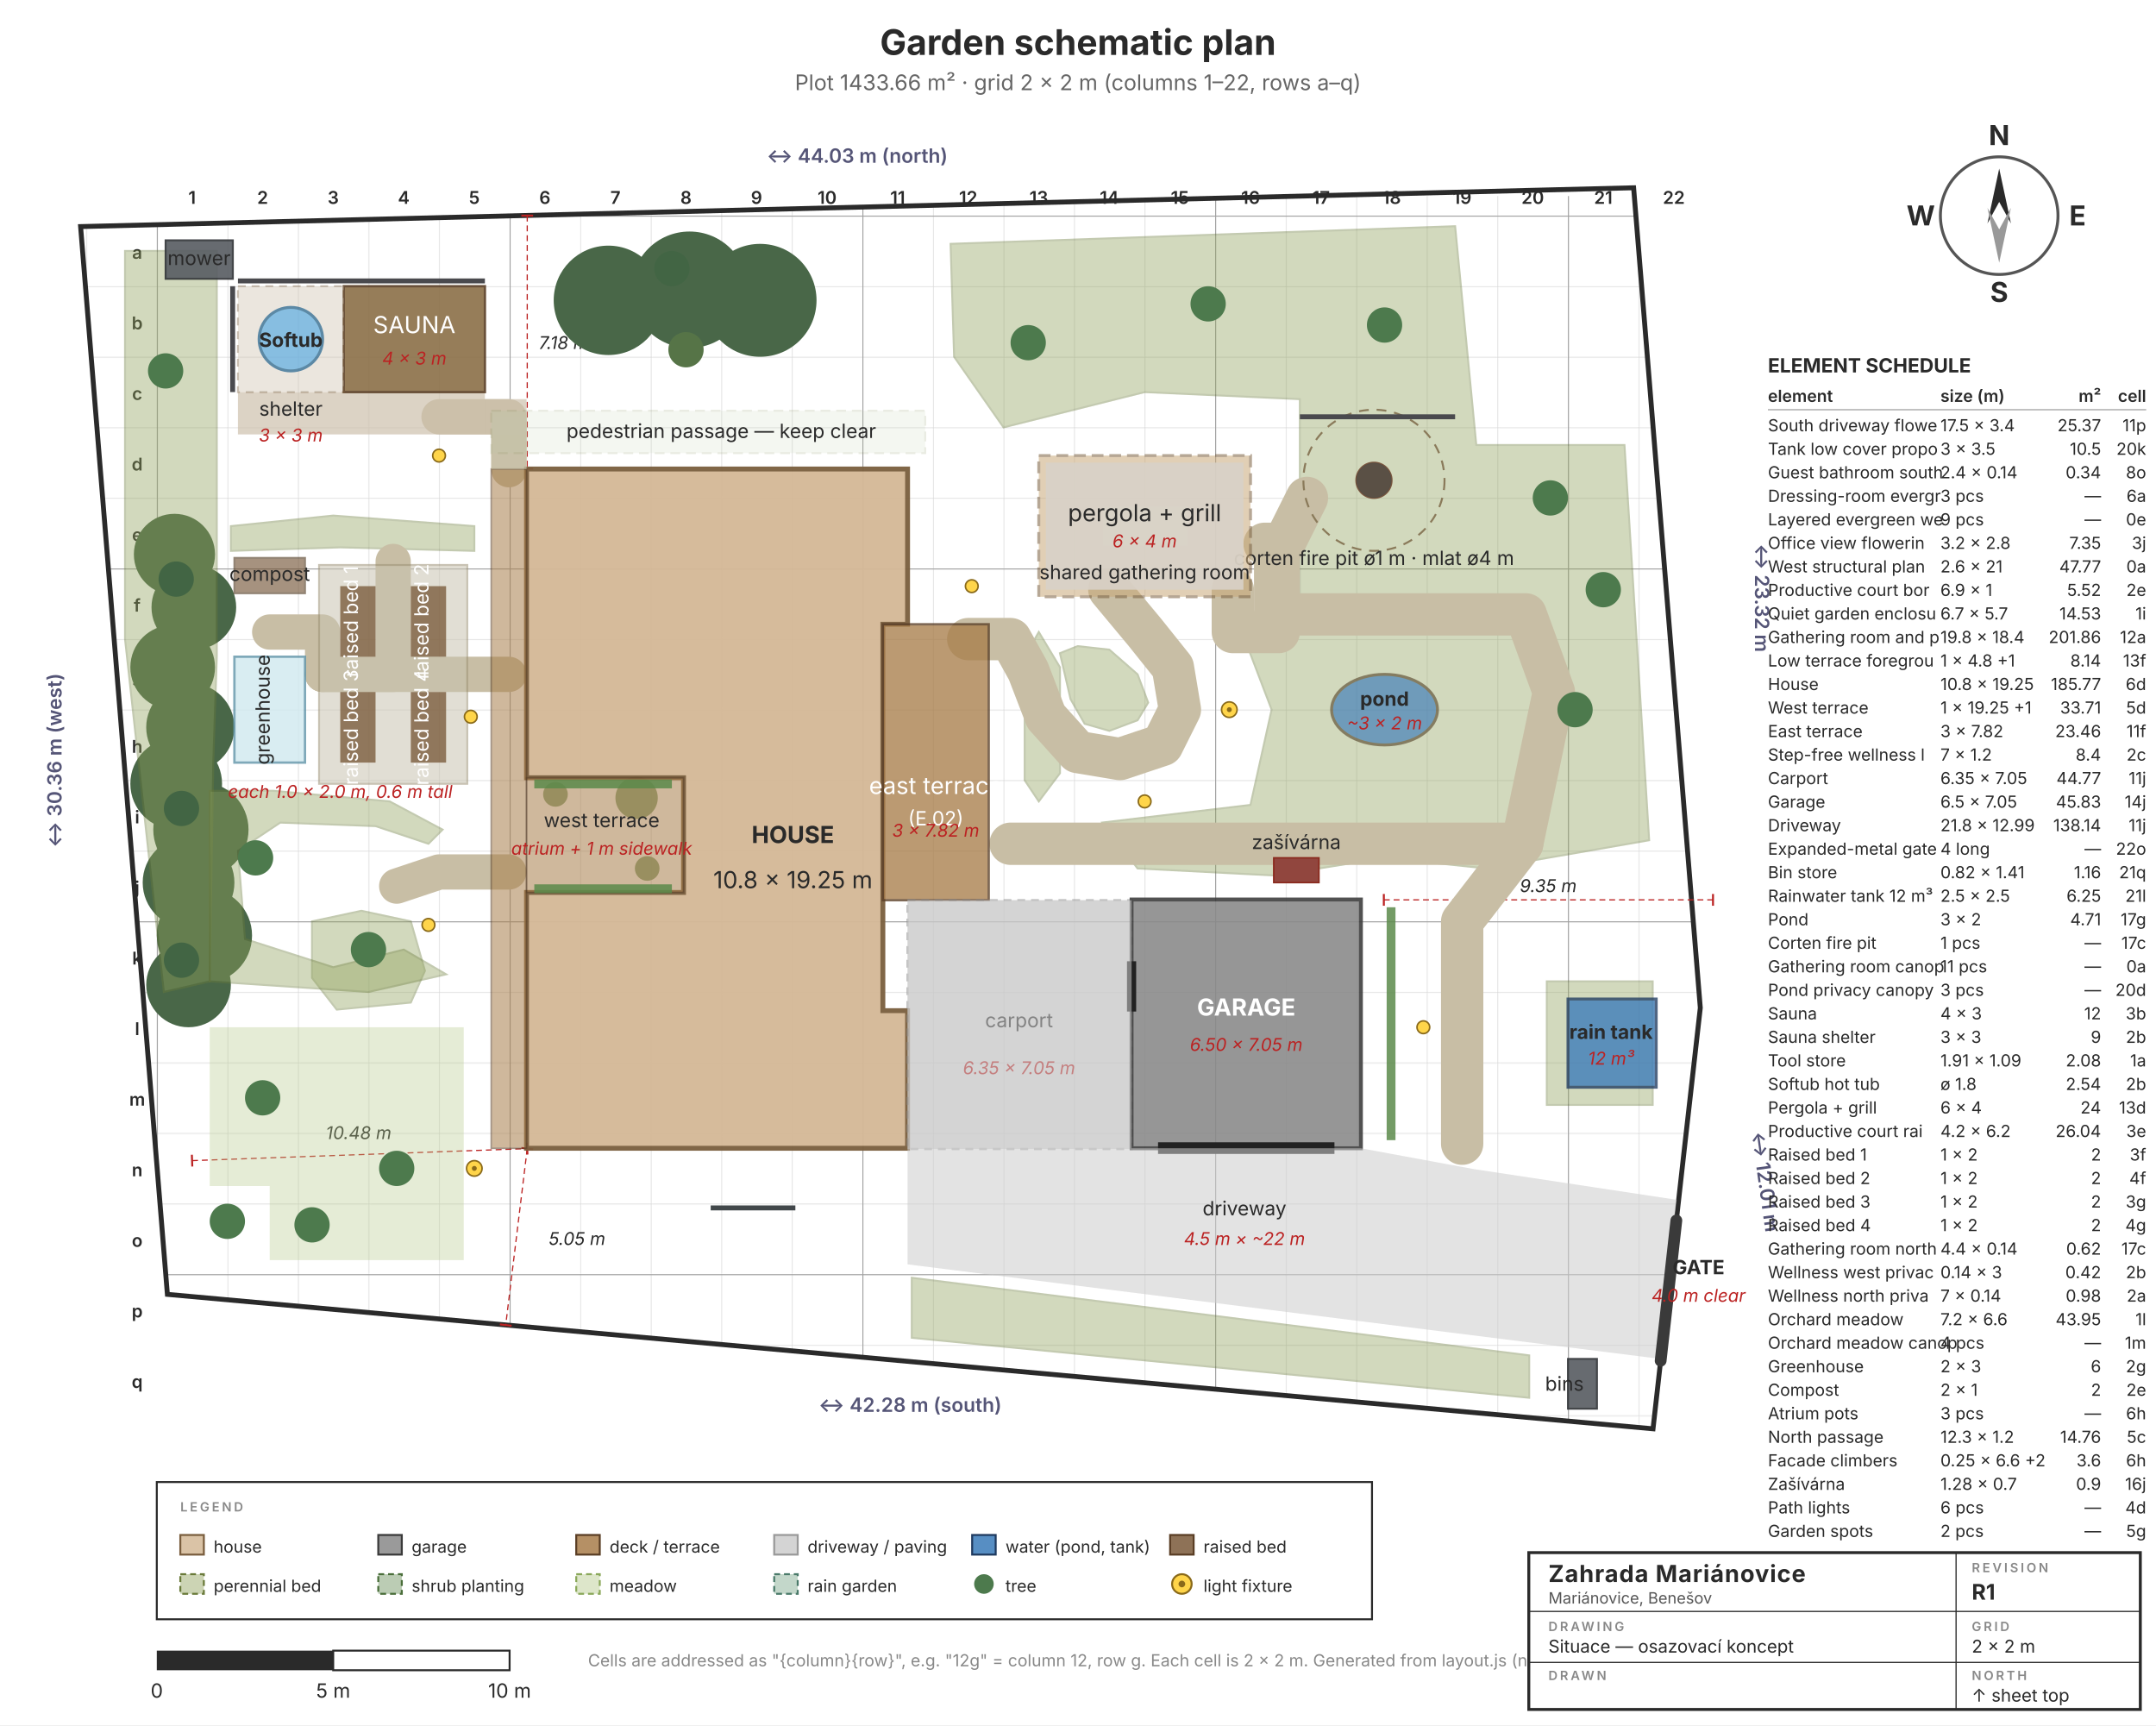
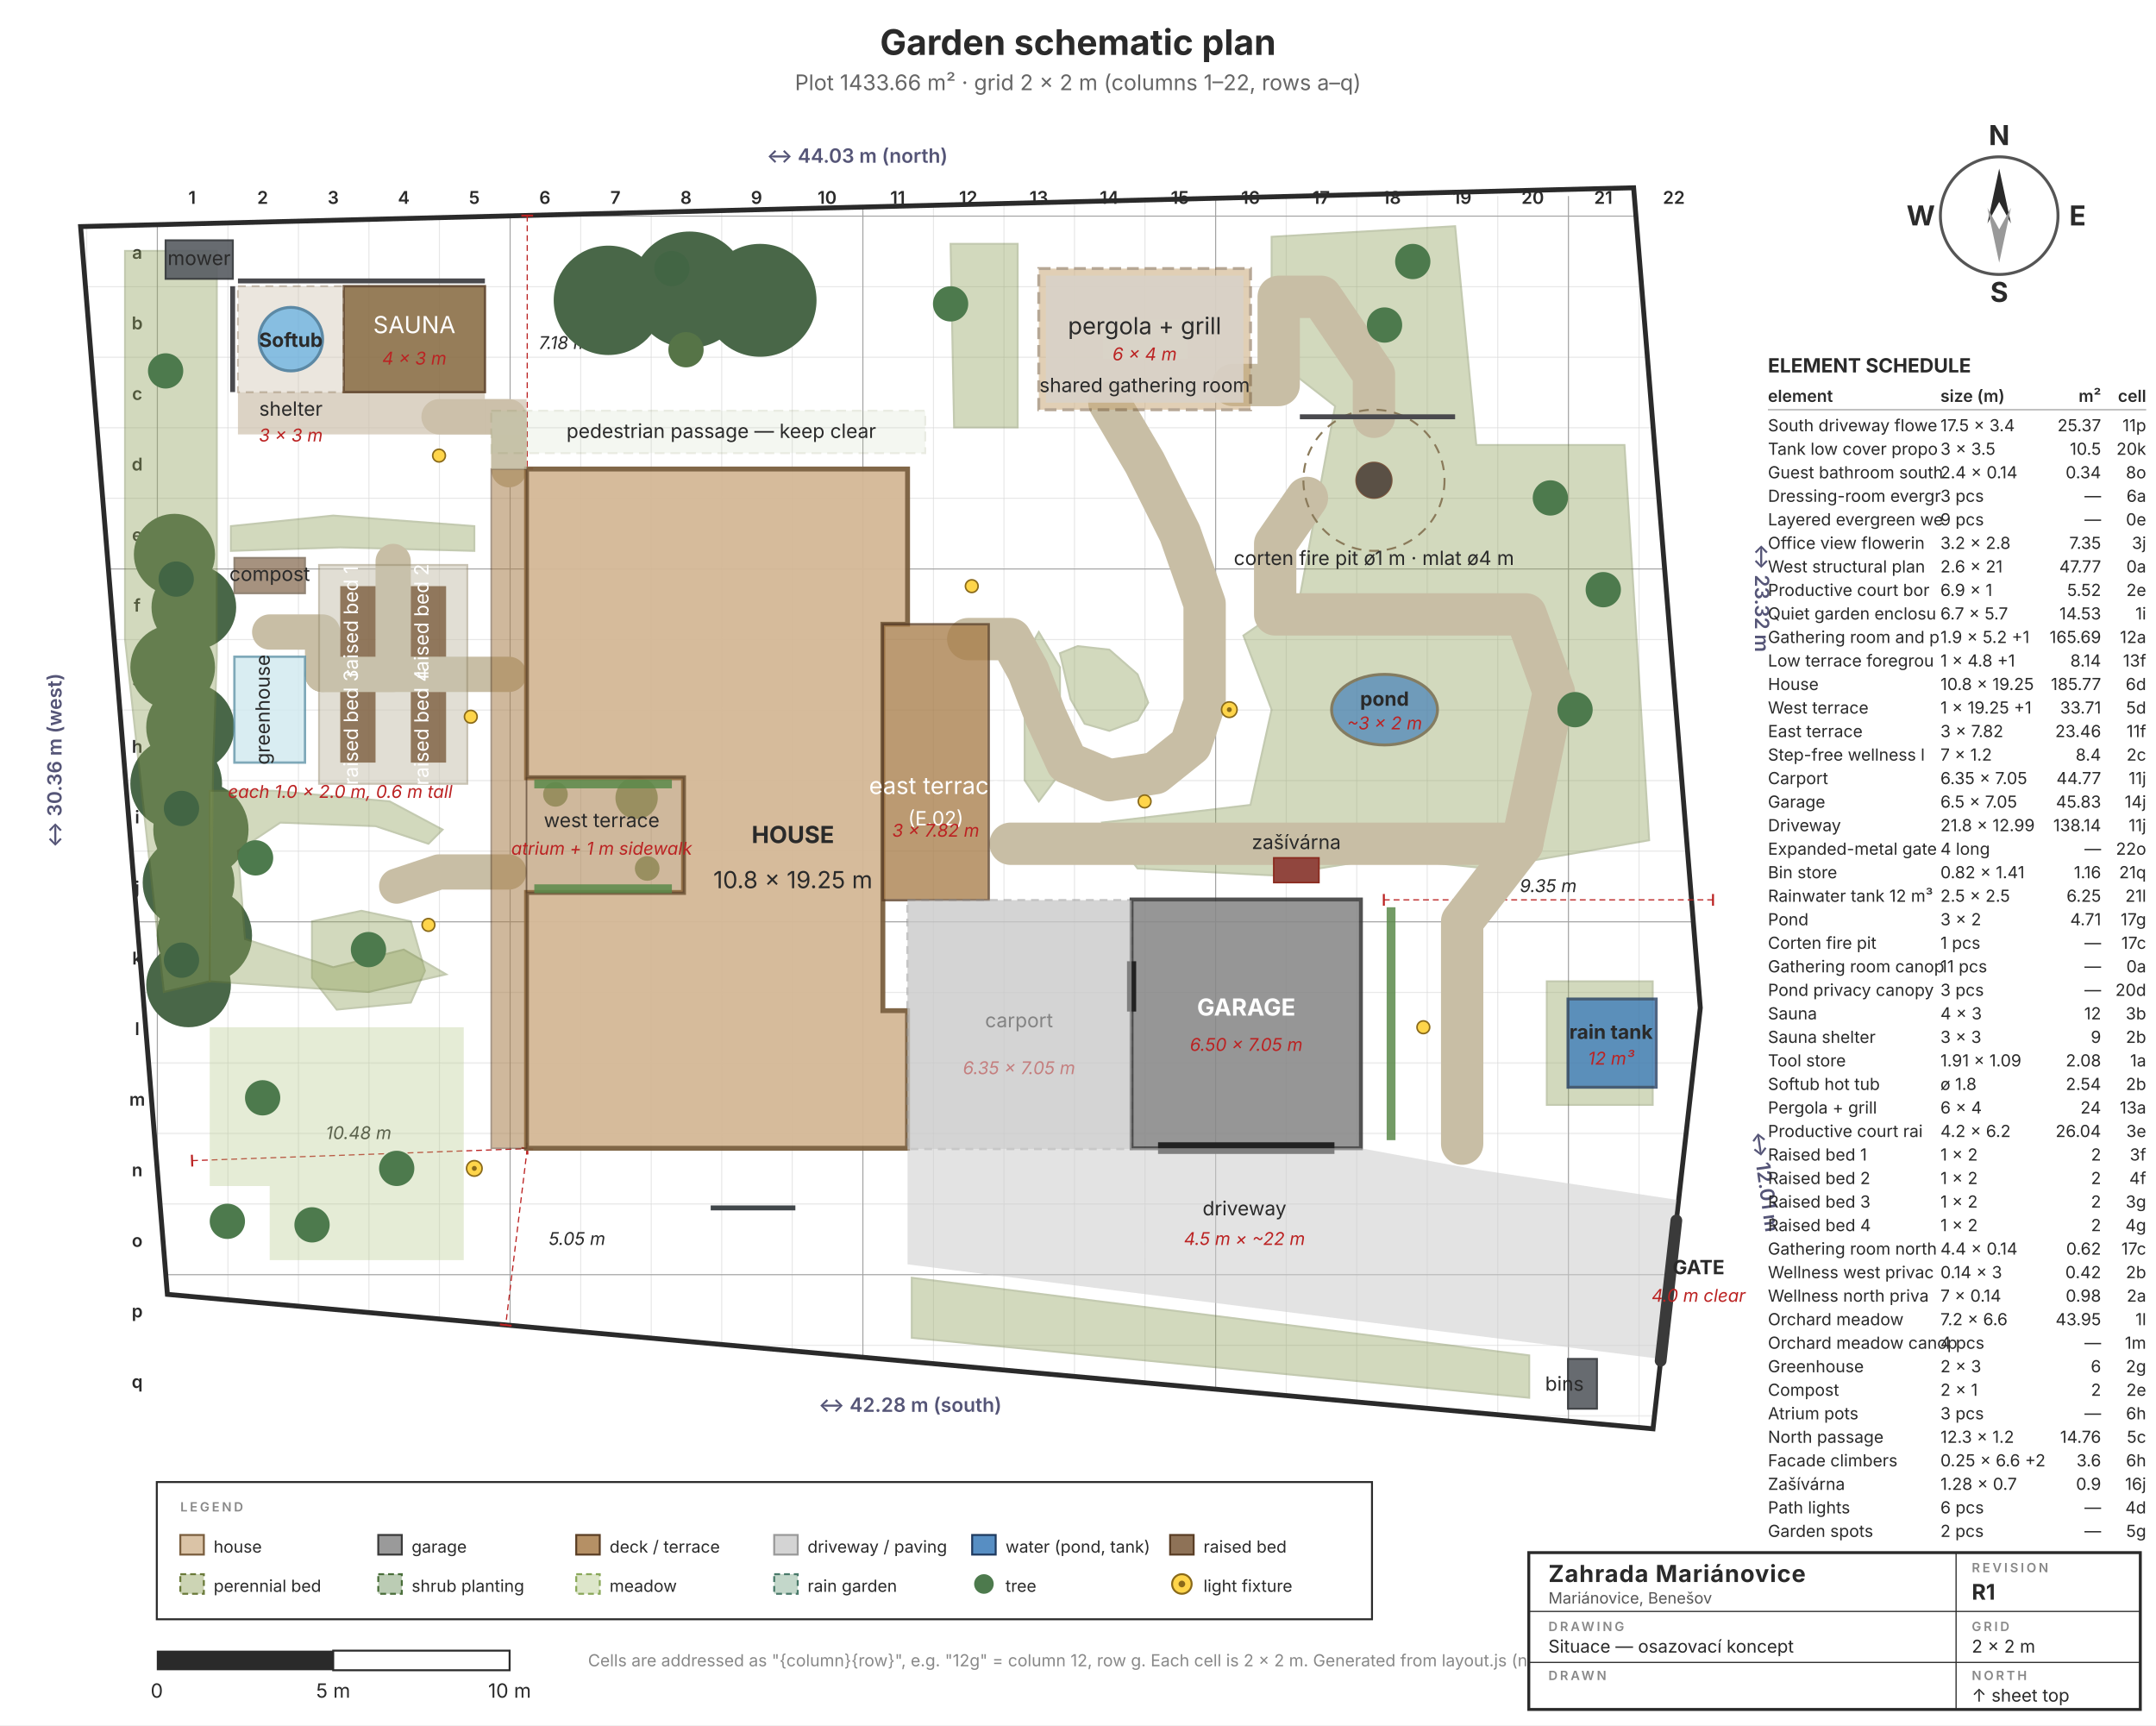
<svg xmlns="http://www.w3.org/2000/svg" width="1100" height="880" viewBox="0 0 1100 880" font-family="-apple-system, BlinkMacSystemFont, sans-serif">
  <defs>
    <pattern id="cellgrid" width="36" height="36" patternUnits="userSpaceOnUse">
      <path d="M 36 0 L 0 0 0 36" fill="none" stroke="#d8d8d8" stroke-width="0.6" />
    </pattern>
    <pattern id="majorgrid" x="0" y="0" width="180" height="180" patternUnits="userSpaceOnUse">
      <rect width="180" height="180" fill="url(#cellgrid)" />
      <path d="M 180 0 L 0 0 0 180" fill="none" stroke="#a0a0a0" stroke-width="1" />
    </pattern>
    <clipPath id="plotShape">
      <polygon points="-38.88,5.58 753.48,-14.22 787.5,404.1 779.4,475.74 763.38,618.84 5.4,550.26" />
    </clipPath>
  </defs>
  <style>
    text { font-family: -apple-system, sans-serif; fill: #2a2a2a; }
    .title { font-size: 18px; font-weight: 700; text-anchor: middle; }
    .subtitle { font-size: 11px; fill: #666; text-anchor: middle; }
    .lbl { font-size: 12px; text-anchor: middle; }
    .lbl-w { font-size: 12px; text-anchor: middle; fill: white; }
    .lbl-sm { font-size: 10px; text-anchor: middle; }
    .lbl-sm-w { font-size: 10px; text-anchor: middle; fill: white; }
    .compass { font-size: 14px; font-weight: 700; text-anchor: middle; }
    .strana { font-size: 10px; fill: #557; font-weight: 600; text-anchor: middle; }
    .dim { font-size: 9px; fill: #b22; text-anchor: middle; font-style: italic; }
    .axis { font-size: 9px; fill: #555; text-anchor: middle; font-weight: 600; }
    .tb-proj { font-size: 12px; font-weight: 700; letter-spacing: 0.4px; }
    .tb-sub { font-size: 8px; fill: #555; }
    .tb-lbl { font-size: 6.5px; fill: #888; font-weight: 600; letter-spacing: 1.2px; }
    .tb-val { font-size: 9px; }
    .tb-rev { font-size: 11px; font-weight: 700; }
    .leg { font-size: 8.5px; }
    .note { font-size: 8.5px; fill: #888; }
  </style>
  <rect x="0" y="0" width="1100" height="880" fill="white" />
  <text x="550" y="28" class="title">Garden schematic plan</text>
  <text x="550" y="46" class="subtitle">Plot 1433.66 m² · grid 2 × 2 m (columns 1–22, rows a–q)</text>
  <g transform="translate(80, 110)">
    <g clip-path="url(#plotShape)">
      <rect x="-50" y="-10" width="900" height="700" fill="url(#majorgrid)" />
    </g>
    <polygon points="-38.88,5.58 753.48,-14.22 787.5,404.1 779.4,475.74 763.38,618.84 5.4,550.26" fill="none" stroke="#2a2a2a" stroke-width="2.5" />
    <g class="axis-labels" font-size="9" fill="#555" text-anchor="middle" font-weight="600">
      <text x="18" y="-6">1</text>
      <text x="54" y="-6">2</text>
      <text x="90" y="-6">3</text>
      <text x="126" y="-6">4</text>
      <text x="162" y="-6">5</text>
      <text x="198" y="-6">6</text>
      <text x="234" y="-6">7</text>
      <text x="270" y="-6">8</text>
      <text x="306" y="-6">9</text>
      <text x="342" y="-6">10</text>
      <text x="378" y="-6">11</text>
      <text x="414" y="-6">12</text>
      <text x="450" y="-6">13</text>
      <text x="486" y="-6">14</text>
      <text x="522" y="-6">15</text>
      <text x="558" y="-6">16</text>
      <text x="594" y="-6">17</text>
      <text x="630" y="-6">18</text>
      <text x="666" y="-6">19</text>
      <text x="702" y="-6">20</text>
      <text x="738" y="-6">21</text>
      <text x="774" y="-6">22</text>
    </g>
    <g class="axis-labels" font-size="9" fill="#555" text-anchor="middle" font-weight="600">
      <text x="-10" y="22">a</text>
      <text x="-10" y="58">b</text>
      <text x="-10" y="94">c</text>
      <text x="-10" y="130">d</text>
      <text x="-10" y="166">e</text>
      <text x="-10" y="202">f</text>
      <text x="-10" y="238">g</text>
      <text x="-10" y="274">h</text>
      <text x="-10" y="310">i</text>
      <text x="-10" y="346">j</text>
      <text x="-10" y="382">k</text>
      <text x="-10" y="418">l</text>
      <text x="-10" y="454">m</text>
      <text x="-10" y="490">n</text>
      <text x="-10" y="526">o</text>
      <text x="-10" y="562">p</text>
      <text x="-10" y="598">q</text>
    </g>
    <text x="357.3" y="-27" class="strana">↔ 44.03 m (north)</text>
    <text x="815.4" y="194.94" class="strana" transform="rotate(90, 815.4, 194.94)">↔ 23.32 m</text>
    <text x="817.2" y="493.2" class="strana" transform="rotate(82, 817.2, 493.2)">↔ 12.01 m</text>
    <text x="384.3" y="610.2" class="strana">↔ 42.28 m (south)</text>
    <text x="-48.6" y="277.92" class="strana" transform="rotate(-90, -48.6, 277.92)">↔ 30.36 m (west)</text>
    <g stroke="#b22" stroke-width="0.6" fill="#b22">
      <line x1="189" y1="0" x2="189" y2="129.06" stroke-dasharray="3,2" />
      <line x1="186" y1="0" x2="192" y2="0" stroke-width="1" />
      <line x1="186" y1="129.06" x2="192" y2="129.06" stroke-width="1" />
      <text x="194.94" y="68.04" font-size="9" font-style="italic" stroke="none" text-anchor="start">7.18 m</text>
      <line x1="18" y1="482.04" x2="189" y2="475.92" stroke-dasharray="3,2" />
      <line x1="18.11" y1="485.04" x2="17.89" y2="479.04" stroke-width="1" />
      <line x1="189.11" y1="478.92" x2="188.89" y2="472.92" stroke-width="1" />
      <text x="102.96" y="471.06" font-size="9" font-style="italic" stroke="none" text-anchor="middle">10.48 m</text>
      <line x1="189" y1="475.92" x2="178.02" y2="565.92" stroke-dasharray="3,2" />
      <line x1="186.02" y1="475.56" x2="191.98" y2="476.28" stroke-width="1" />
      <line x1="175.04" y1="565.56" x2="181" y2="566.28" stroke-width="1" />
      <text x="199.98" y="525.06" font-size="9" font-style="italic" stroke="none" text-anchor="start">5.05 m</text>
      <line x1="626.04" y1="349.02" x2="793.98" y2="349.02" stroke-dasharray="3,2" />
      <line x1="626.04" y1="352.02" x2="626.04" y2="346.02" stroke-width="1" />
      <line x1="793.98" y1="352.02" x2="793.98" y2="346.02" stroke-width="1" />
      <text x="709.92" y="345.06" font-size="9" font-style="italic" stroke="none" text-anchor="middle">9.35 m</text>
    </g>
    <g class="el" data-id="arrivalStrip">
      <polygon points="385.2,541.8 700.2,581.4 700.2,603 385.2,572.4" fill="#8fa05a" opacity="0.4" stroke="#6a7a3a" stroke-width="1" />
    </g>
    <g class="el" data-id="tankCover">
      <polygon points="709.2,390.6 763.2,390.6 763.2,453.6 709.2,453.6" fill="#8fa05a" opacity="0.4" stroke="#6a7a3a" stroke-width="1" />
    </g>
    <g class="el" data-id="dressingNorthShrubs">
      <circle cx="230.4" cy="43.2" r="27.9" fill="#496748" />
      <circle cx="271.8" cy="37.8" r="29.7" fill="#496748" />
      <circle cx="307.8" cy="43.2" r="28.8" fill="#496748" />
    </g>
    <g class="el" data-id="westEvergreenShrubs">
      <circle cx="9" cy="172.8" r="20.7" fill="#496748" />
      <circle cx="18.9" cy="199.8" r="21.6" fill="#496748" />
      <circle cx="8.1" cy="230.4" r="21.6" fill="#496748" />
      <circle cx="17.1" cy="261" r="22.5" fill="#496748" />
      <circle cx="9.9" cy="289.8" r="23.4" fill="#496748" />
      <circle cx="22.5" cy="313.2" r="24.3" fill="#496748" />
      <circle cx="16.2" cy="340.2" r="23.4" fill="#496748" />
      <circle cx="24.3" cy="367.2" r="24.3" fill="#496748" />
      <circle cx="16.2" cy="392.4" r="21.6" fill="#496748" />
    </g>
    <g class="el" data-id="officeViewBorder">
      <polygon points="79.2,360 104.4,354.6 129.6,360 136.8,385.2 129.6,401.4 91.8,405 79.2,388.8" fill="#8fa05a" opacity="0.4" stroke="#6a7a3a" stroke-width="1" />
    </g>
    <g class="el" data-id="westBackbone">
      <polygon points="-16.2,18 30.6,18 30.6,118.8 30.6,225 28.8,279 27,390.6 3.6,396 -16.2,216" fill="#8fa05a" opacity="0.4" stroke="#6a7a3a" stroke-width="1" />
    </g>
    <g class="el" data-id="productiveBorder">
      <polygon points="37.8,158.4 90,153 162,158.4 162,171 93.6,169.2 37.8,171" fill="#8fa05a" opacity="0.4" stroke="#6a7a3a" stroke-width="1" />
    </g>
    <g class="el" data-id="quietGardenBorder">
      <polygon points="27,293.4 59.4,293.4 118.8,298.8 145.8,313.2 138.6,320.4 111.6,311.4 63,309.6 41.4,324 45,369 90,383.4 126,374.4 147.6,387 108,396 27,390.6" fill="#8fa05a" opacity="0.4" stroke="#6a7a3a" stroke-width="1" />
    </g>
    <g class="el" data-id="eastGatheringBorder">
-       <polygon points="405,14.4 662.4,5.4 673.2,117 748.8,117 761.4,318.6 678.6,333 626.4,327.6 570.6,336.6 500.4,333 482.4,309.6 558,300.6 568.8,252 554.4,214.2 583.2,194.4 583.2,93.6 504,90 432,108 406.8,72" fill="#8fa05a" opacity="0.4" stroke="#6a7a3a" stroke-width="1" />
+       <polygon points="405,14.4 439.2,14.4 439.2,108 406.8,108" fill="#8fa05a" opacity="0.4" stroke="#6a7a3a" stroke-width="1" />
+       <polygon points="568.8,10.8 662.4,5.4 673.2,117 748.8,117 761.4,318.6 678.6,333 626.4,327.6 570.6,336.6 500.4,333 482.4,309.6 558,300.6 568.8,252 554.4,214.2 583.2,194.4 601.2,97.2 568.8,72" fill="#8fa05a" opacity="0.4" stroke="#6a7a3a" stroke-width="1" />
    </g>
    <g class="el" data-id="terraceFrontage">
      <polygon points="450,212.4 460.8,230.4 460.8,284.4 450,298.8 442.8,288 442.8,225" fill="#8fa05a" opacity="0.4" stroke="#6a7a3a" stroke-width="1" />
      <polygon points="460.8,223.2 469.8,219.6 486,221.4 500.4,234 505.8,248.4 500.4,257.4 486,262.8 473.4,259.2 466.2,246.6" fill="#8fa05a" opacity="0.4" stroke="#6a7a3a" stroke-width="1" />
    </g>
    <g class="el" data-id="orchardMeadow">
      <polygon points="27,414 156.6,414 156.6,532.8 57.6,532.8 57.6,495 27,495" fill="#b5c98a" opacity="0.35" />
    </g>
    <g class="el" data-id="atriumPots">
      <circle cx="203.4" cy="295.2" r="6.3" fill="#6a8e5a" opacity="0.8" />
      <circle cx="244.8" cy="297" r="10.8" fill="#6a8e5a" opacity="0.8" />
      <circle cx="250.2" cy="333" r="6.3" fill="#6a8e5a" opacity="0.8" />
    </g>
    <polyline data-route="Wellness access" points="179.64,129.6 179.64,102.6 144,102.6" fill="none" stroke="#c8bea5" stroke-width="18" stroke-linecap="round" stroke-linejoin="round" />
    <polyline data-route="Productive access" points="179.64,234 163.8,234 84.6,234" fill="none" stroke="#c8bea5" stroke-width="18" stroke-linecap="round" stroke-linejoin="round" />
    <polyline data-route="Bed access" points="84.6,234 120.6,234 120.6,176.4" fill="none" stroke="#c8bea5" stroke-width="18" stroke-linecap="round" stroke-linejoin="round" />
    <polyline data-route="Greenhouse access" points="84.6,234 84.6,212.4 57.6,212.4" fill="none" stroke="#c8bea5" stroke-width="18" stroke-linecap="round" stroke-linejoin="round" />
-     <polyline data-route="Daily dining" points="414,216 435.6,216 444.6,232.2 453.6,255.6 469.8,273.6 491.4,277.2 513,270 522,252 518.4,230.4 504,212.4 486,190.8" fill="none" stroke="#c8bea5" stroke-width="21.6" stroke-linecap="round" stroke-linejoin="round" />
+     <polyline data-route="Daily dining" points="414,216 435.6,216 444.6,232.2 453.6,255.6 464.4,279 486,288 509.4,284.4 527.4,270 534.6,248.4 534.6,198 522,162 504,126 486,95.4" fill="none" stroke="#c8bea5" stroke-width="21.6" stroke-linecap="round" stroke-linejoin="round" />
    <polyline data-route="Quiet garden approach" points="179.64,334.8 144,334.8 122.4,342" fill="none" stroke="#c8bea5" stroke-width="18" stroke-linecap="round" stroke-linejoin="round" />
-     <polyline data-route="Gathering connection" points="549,190.8 549,212.4 572.4,212.4 572.4,172.8 586.8,144" fill="none" stroke="#c8bea5" stroke-width="21.6" stroke-linecap="round" stroke-linejoin="round" />
-     <polyline data-route="Pond walk" points="435.6,320.4 504,320.4 576,320.4 696.6,320.4 712.8,243 698.4,203.4 570.6,203.4 570.6,167.4 565.2,167.4" fill="none" stroke="#c8bea5" stroke-width="21.6" stroke-linecap="round" stroke-linejoin="round" />
+     <polyline data-route="Gathering connection" points="549,86.4 572.4,86.4 572.4,41.4 594,41.4 621,81 621,102.6" fill="none" stroke="#c8bea5" stroke-width="21.6" stroke-linecap="round" stroke-linejoin="round" />
+     <polyline data-route="Pond walk" points="435.6,320.4 504,320.4 576,320.4 696.6,320.4 712.8,243 698.4,203.4 570.6,203.4 570.6,167.4 586.8,144" fill="none" stroke="#c8bea5" stroke-width="21.6" stroke-linecap="round" stroke-linejoin="round" />
    <polyline data-route="Service connection" points="696.6,320.4 666,360 666,473.4" fill="none" stroke="#c8bea5" stroke-width="21.6" stroke-linecap="round" stroke-linejoin="round" />
    <g class="el" data-id="guestBathroomPrivacy">
      <rect x="282.6" y="504.9" width="43.2" height="2.52" fill="#41474a" />
    </g>
    <g class="el" data-id="house">
      <polygon points="188.64,129.24 383.04,129.24 383.04,208.44 370.44,208.44 370.44,405.54 383.04,405.54 383.04,475.74 188.64,475.74 188.64,345.24 268.74,345.24 268.74,286.74 188.64,286.74" fill="#d4b896" opacity="0.95" stroke="#7a5e3e" stroke-width="2.5" />
      <text x="324.54" y="320.04" class="lbl" font-size="20" font-weight="700">HOUSE</text>
      <text x="324.54" y="343.08" class="lbl">10.8 × 19.25 m</text>
    </g>
    <g class="el" data-id="westTerrace">
      <rect x="170.64" y="129.24" width="18" height="346.5" fill="#a87d4a" opacity="0.55" stroke="#5a3e25" stroke-width="0.8" />
      <rect x="188.64" y="286.74" width="80.1" height="58.5" fill="#a87d4a" opacity="0.55" stroke="#5a3e25" stroke-width="0.8" />
      <text x="226.98" y="311.94" class="lbl-sm">west terrace</text>
      <text x="226.98" y="325.98" class="dim">atrium + 1 m sidewalk</text>
    </g>
    <g class="el" data-id="eastTerrace">
      <rect x="370.44" y="208.44" width="54" height="140.76" fill="#a87d4a" opacity="0.78" stroke="#5a3e25" stroke-width="1.2" />
      <text x="397.44" y="295.02" class="lbl-w">east terrace</text>
      <text x="397.44" y="311.04" class="lbl-sm-w">(E.02)</text>
      <text x="397.44" y="316.8" class="dim" fill="#fff">3 × 7.82 m</text>
    </g>
    <g class="el" data-id="saunaPath">
      <rect x="41.4" y="90" width="126" height="21.6" fill="#cdc1ad" opacity="0.7" />
      <rect x="167.4" y="93.6" width="21.24" height="18" fill="#cdc1ad" opacity="0.7" />
      <rect x="170.64" y="102.6" width="18" height="26.64" fill="#cdc1ad" opacity="0.7" />
    </g>
    <g class="el" data-id="carport">
      <rect x="383.04" y="349.2" width="114.3" height="126.9" fill="#bdbdbd" opacity="0.5" stroke="#888" stroke-width="1.2" stroke-dasharray="4,3" />
      <text x="439.92" y="414" class="lbl-sm">carport</text>
      <text x="439.92" y="437.94" class="dim">6.35 × 7.05 m</text>
    </g>
    <g class="el" data-id="garage">
      <rect x="497.34" y="348.84" width="117" height="126.9" fill="#888" opacity="0.88" stroke="#3a3a3a" stroke-width="2" />
      <rect x="510.84" y="472.68" width="90" height="5.94" fill="#222" />
      <rect x="495" y="380.34" width="4.68" height="25.65" fill="#222" />
      <text x="555.84" y="408.06" class="lbl-w" font-size="14" font-weight="700">GARAGE</text>
      <text x="555.84" y="426.06" class="dim" fill="#fff">6.50 × 7.05 m</text>
    </g>
    <g class="el" data-id="driveway">
      <polygon points="383.04,349.2 497.34,349.2 497.34,475.74 614.34,475.74 671.94,486.36 775.44,502.02 765.9,583.02 383.04,534.96" fill="#cccccc" opacity="0.55" />
      <text x="554.94" y="509.94" class="lbl-sm">driveway</text>
      <text x="554.94" y="525.06" class="dim">4.5 m × ~22 m</text>
    </g>
    <g class="el" data-id="gate">
      <line x1="775.28" y1="512.57" x2="767.27" y2="584.13" fill="none" stroke="#3a3a3a" stroke-width="6" stroke-linecap="round" />
      <text x="786.6" y="540" class="lbl-sm" font-weight="700" text-anchor="start">GATE</text>
      <text x="786.6" y="554.04" class="dim" text-anchor="start">4.0 m clear</text>
    </g>
    <g class="el" data-id="binStore">
      <g clip-path="url(#plotShape)">
        <rect x="720" y="583.2" width="14.76" height="25.38" fill="#5a5e64" opacity="0.92" stroke="#33363a" stroke-width="1" />
      </g>
      <text x="718.2" y="599.4" class="lbl-sm" fill="#333" text-anchor="end">bins</text>
    </g>
    <g class="el" data-id="rainTank">
      <rect x="720" y="399.6" width="45" height="45" fill="#3a7ab8" opacity="0.78" stroke="#1f3a5f" stroke-width="1.5" />
      <text x="741.96" y="419.94" class="lbl-sm" fill="#fff" font-weight="700">rain tank</text>
      <text x="741.96" y="433.08" class="dim" fill="#fff">12 m³</text>
    </g>
    <g class="el" data-id="pond">
      <ellipse cx="626.4" cy="252" rx="27" ry="18" fill="#3a7ab8" opacity="0.65" stroke="#5a4a30" stroke-width="1.5" />
      <text x="626.4" y="250.02" class="lbl-sm" fill="#fff" font-weight="700">pond</text>
      <text x="626.4" y="262.08" class="dim" fill="#fff">~3 × 2 m</text>
    </g>
    <g class="el" data-id="firePit">
      <circle cx="621" cy="135" r="36" fill="none" stroke="#8a7a5a" stroke-width="1" stroke-dasharray="5, 4" />
      <circle cx="621" cy="135" r="9" fill="#a75e36" opacity="0.85" stroke="#693e28" stroke-width="1" />
      <circle cx="621" cy="135" r="8.93" fill="#514d45" opacity="0.9" />
      <text x="621" y="178.2" class="lbl-sm" fill="#5a4828">corten fire pit ø1 m · mlat ø4 m</text>
    </g>
    <g class="el" data-id="northTrees">
-       <circle cx="444.6" cy="64.8" r="9" fill="#4d7a4d" />
+       <circle cx="405" cy="45" r="9" fill="#4d7a4d" />
      <circle cx="626.4" cy="55.8" r="9" fill="#4d7a4d" />
-       <circle cx="536.4" cy="45" r="9" fill="#4d7a4d" />
+       <circle cx="640.8" cy="23.4" r="9" fill="#4d7a4d" />
      <circle cx="4.5" cy="79.2" r="9" fill="#4d7a4d" />
      <circle cx="9.9" cy="185.4" r="9" fill="#426544" />
      <circle cx="12.6" cy="302.4" r="9" fill="#426544" />
      <circle cx="12.6" cy="379.8" r="9" fill="#426544" />
      <circle cx="270" cy="68.4" r="9" fill="#567447" />
      <circle cx="262.8" cy="27" r="9" fill="#426544" />
      <circle cx="50.4" cy="327.6" r="9" fill="#4d7a4d" />
      <circle cx="108" cy="374.4" r="9" fill="#4d7a4d" />
    </g>
    <g class="el" data-id="eastTrees">
      <circle cx="723.6" cy="252" r="9" fill="#4d7a4d" />
      <circle cx="711" cy="144" r="9" fill="#4d7a4d" />
      <circle cx="738" cy="190.8" r="9" fill="#4d7a4d" />
    </g>
    <g class="el" data-id="sauna">
      <rect x="95.4" y="36" width="72" height="54" fill="#8b6f47" opacity="0.9" stroke="#5a3e25" stroke-width="1.2" />
      <text x="131.4" y="59.94" class="lbl-w">SAUNA</text>
      <text x="131.4" y="75.96" class="dim" fill="#fff">4 × 3 m</text>
    </g>
    <g class="el" data-id="saunaShelter">
      <rect x="41.4" y="36" width="54" height="54" fill="#cdc1ad" opacity="0.4" stroke="#7a5e3e" stroke-width="1" stroke-dasharray="4, 3" />
      <text x="68.4" y="102.06" class="lbl-sm" fill="#5a4828">shelter</text>
      <text x="68.4" y="115.2" class="dim">3 × 3 m</text>
    </g>
    <g class="el" data-id="toolStore">
      <g clip-path="url(#plotShape)">
        <rect x="4.5" y="12.6" width="34.29" height="19.62" fill="#5a5e64" opacity="0.92" stroke="#33363a" stroke-width="1" />
      </g>
      <text x="21.6" y="25.2" class="lbl-sm" fill="#fff">mower</text>
    </g>
    <g class="el" data-id="softub">
      <circle cx="68.4" cy="63" r="16.2" fill="#5dade2" opacity="0.7" stroke="#1f618d" stroke-width="1.5" />
      <text x="68.4" y="66.96" class="lbl-sm" fill="#1f3a5f" font-weight="700">Softub</text>
    </g>
    <g class="el" data-id="pergola">
-       <rect x="450" y="122.4" width="108" height="72" fill="#c8a878" opacity="0.55" stroke="#7a5e3e" stroke-width="1.5" stroke-dasharray="6, 3" />
-       <rect x="453.6" y="126" width="100.8" height="64.8" fill="#d8d2c8" opacity="0.9" />
-       <rect x="482.76" y="148.5" width="43.2" height="19.8" fill="#d9d3c7" />
-       <text x="504" y="155.88" class="lbl">pergola + grill</text>
-       <text x="504" y="169.2" class="dim">6 × 4 m</text>
-       <text x="504" y="185.4" class="lbl-sm" fill="#5a4828">shared gathering room</text>
+       <rect x="450" y="27" width="108" height="72" fill="#c8a878" opacity="0.55" stroke="#7a5e3e" stroke-width="1.5" stroke-dasharray="6, 3" />
+       <rect x="453.6" y="30.6" width="100.8" height="64.8" fill="#d8d2c8" opacity="0.9" />
+       <rect x="482.76" y="53.1" width="43.2" height="19.8" fill="#d9d3c7" />
+       <text x="504" y="60.48" class="lbl">pergola + grill</text>
+       <text x="504" y="73.8" class="dim">6 × 4 m</text>
+       <text x="504" y="90" class="lbl-sm" fill="#5a4828">shared gathering room</text>
    </g>
    <g class="el" data-id="raisedBedsPad">
      <rect x="82.8" y="178.2" width="75.6" height="111.6" fill="#c8c2b0" opacity="0.55" stroke="#9a9074" stroke-width="1" />
    </g>
    <g class="el" data-id="raisedBed1">
      <rect x="93.6" y="189" width="18" height="36" fill="#7a5a3a" opacity="0.78" />
      <text x="102.6" y="207" class="lbl-sm-w" transform="rotate(-90, 102.6, 207)">raised bed 1</text>
    </g>
    <g class="el" data-id="raisedBed2">
      <rect x="129.6" y="189" width="18" height="36" fill="#7a5a3a" opacity="0.78" />
      <text x="138.6" y="207" class="lbl-sm-w" transform="rotate(-90, 138.6, 207)">raised bed 2</text>
    </g>
    <g class="el" data-id="raisedBed3">
      <rect x="93.6" y="243" width="18" height="36" fill="#7a5a3a" opacity="0.78" />
      <text x="102.6" y="261" class="lbl-sm-w" transform="rotate(-90, 102.6, 261)">raised bed 3</text>
    </g>
    <g class="el" data-id="raisedBed4">
      <rect x="129.6" y="243" width="18" height="36" fill="#7a5a3a" opacity="0.78" />
      <text x="138.6" y="261" class="lbl-sm-w" transform="rotate(-90, 138.6, 261)">raised bed 4</text>
      <text x="93.6" y="297" class="dim" text-anchor="start">each 1.0 × 2.0 m,  0.6 m tall</text>
    </g>
    <g class="el" data-id="screenNorth">
      <rect x="583.2" y="101.34" width="79.2" height="2.52" fill="#4a4a4e" />
    </g>
    <g class="el" data-id="screenWest">
      <rect x="37.44" y="36" width="2.52" height="54" fill="#4a4a4e" />
    </g>
    <g class="el" data-id="screenSouth">
      <rect x="41.4" y="32.04" width="126" height="2.52" fill="#4a4a4e" />
    </g>
    <g class="el" data-id="orchard">
      <circle cx="54" cy="450" r="9" fill="#4d7a4d" />
      <circle cx="122.4" cy="486" r="9" fill="#4d7a4d" />
      <circle cx="36" cy="513" r="9" fill="#4d7a4d" />
      <circle cx="79.2" cy="514.8" r="9" fill="#4d7a4d" />
    </g>
    <g class="el" data-id="greenhouse">
      <g clip-path="url(#plotShape)">
        <rect x="39.6" y="225" width="36" height="54" fill="#cfe8ef" opacity="0.8" stroke="#5f93a8" stroke-width="1.2" />
      </g>
      <text x="57.6" y="252" class="lbl-sm" fill="#245a6a" transform="rotate(-90, 57.6, 252)">greenhouse</text>
    </g>
    <g class="el" data-id="compost">
      <g clip-path="url(#plotShape)">
        <rect x="39.6" y="174.6" width="36" height="18" fill="#6a4a2a" opacity="0.6" stroke="#4a3218" stroke-width="1" />
      </g>
      <text x="57.6" y="186.3" class="lbl-sm" fill="#fff">compost</text>
    </g>
    <g class="el" data-id="northPassage">
      <rect x="170.64" y="99.54" width="221.4" height="21.6" fill="#b4c69e" opacity="0.15" stroke="#6a7a3a" stroke-width="1" stroke-dasharray="5,3" />
      <rect x="170.64" y="99.54" width="18.36" height="29.7" fill="#b4c69e" opacity="0.15" />
      <text x="288" y="113.4" class="lbl-sm" fill="#3a5a28">pedestrian passage — keep clear</text>
    </g>
    <g class="el" data-id="facadeClimbers">
      <rect x="627.48" y="352.8" width="4.5" height="118.8" fill="#5a8a4a" opacity="0.85" />
      <rect x="192.6" y="287.64" width="70.2" height="4.5" fill="#5a8a4a" opacity="0.85" />
      <rect x="192.6" y="341.1" width="70.2" height="4.5" fill="#5a8a4a" opacity="0.85" />
    </g>
    <g class="el" data-id="zasivarna">
      <rect x="569.88" y="327.6" width="23.04" height="12.6" fill="#91463e" stroke="#8a2a1e" stroke-width="0.8" />
      <text x="581.4" y="323.1" class="lbl-sm" fill="#8a2a1e">zašívárna</text>
    </g>
    <g class="el" data-id="pathLights">
      <circle cx="144" cy="122.4" r="3.24" fill="#ffd54a" stroke="#8a6a1a" stroke-width="0.8" />
      <circle cx="160.2" cy="255.6" r="3.24" fill="#ffd54a" stroke="#8a6a1a" stroke-width="0.8" />
      <circle cx="138.6" cy="361.8" r="3.24" fill="#ffd54a" stroke="#8a6a1a" stroke-width="0.8" />
      <circle cx="415.8" cy="189" r="3.24" fill="#ffd54a" stroke="#8a6a1a" stroke-width="0.8" />
      <circle cx="504" cy="298.8" r="3.24" fill="#ffd54a" stroke="#8a6a1a" stroke-width="0.8" />
      <circle cx="646.2" cy="414" r="3.24" fill="#ffd54a" stroke="#8a6a1a" stroke-width="0.8" />
    </g>
    <g class="el" data-id="gardenSpots">
      <circle cx="162" cy="486" r="3.96" fill="#ffd54a" stroke="#8a6a1a" stroke-width="0.8" />
      <circle cx="162" cy="486" r="1.26" fill="#8a6a1a" />
      <circle cx="547.2" cy="252" r="3.96" fill="#ffd54a" stroke="#8a6a1a" stroke-width="0.8" />
      <circle cx="547.2" cy="252" r="1.26" fill="#8a6a1a" />
    </g>
  </g>
  <g transform="translate(1020, 110)">
    <circle cx="0" cy="0" r="30" fill="white" stroke="#555" stroke-width="1.5" />
    <path d="M 0 -24 L 6 4 L 0 -7 L -6 4 Z" fill="#2a2a2a" />
    <path d="M 0 7 L 6 -4 L 0 24 L -6 -4 Z" fill="#999" />
    <text x="0" y="-36" class="compass">N</text>
    <text x="0" y="44" class="compass">S</text>
    <text x="-40" y="5" class="compass">W</text>
    <text x="40" y="5" class="compass">E</text>
  </g>
  <g transform="translate(902, 190)" font-size="8.5" fill="#2a2a2a">
    <text x="0" y="0" font-weight="700" font-size="10">ELEMENT SCHEDULE</text>
    <text x="0" y="15" fill="#555" font-weight="600">element</text>
    <text x="88" y="15" fill="#555" font-weight="600">size (m)</text>
    <text x="170" y="15" fill="#555" font-weight="600" text-anchor="end">m²</text>
    <text x="193" y="15" fill="#555" font-weight="600" text-anchor="end">cell</text>
    <line x1="0" y1="19" x2="193" y2="19" stroke="#bbb" stroke-width="0.8" />
    <text x="0" y="30">South driveway flowe</text>
    <text x="88" y="30">17.5 × 3.4</text>
    <text x="170" y="30" text-anchor="end">25.37</text>
    <text x="193" y="30" text-anchor="end">11p</text>
    <text x="0" y="42">Tank low cover propo</text>
    <text x="88" y="42">3 × 3.5</text>
    <text x="170" y="42" text-anchor="end">10.5</text>
    <text x="193" y="42" text-anchor="end">20k</text>
    <text x="0" y="54">Guest bathroom south</text>
    <text x="88" y="54">2.4 × 0.14</text>
    <text x="170" y="54" text-anchor="end">0.34</text>
    <text x="193" y="54" text-anchor="end">8o</text>
    <text x="0" y="66">Dressing-room evergr</text>
    <text x="88" y="66">3 pcs</text>
    <text x="170" y="66" text-anchor="end">—</text>
    <text x="193" y="66" text-anchor="end">6a</text>
    <text x="0" y="78">Layered evergreen we</text>
    <text x="88" y="78">9 pcs</text>
    <text x="170" y="78" text-anchor="end">—</text>
    <text x="193" y="78" text-anchor="end">0e</text>
    <text x="0" y="90">Office view flowerin</text>
    <text x="88" y="90">3.2 × 2.8</text>
    <text x="170" y="90" text-anchor="end">7.35</text>
    <text x="193" y="90" text-anchor="end">3j</text>
    <text x="0" y="102">West structural plan</text>
    <text x="88" y="102">2.6 × 21</text>
    <text x="170" y="102" text-anchor="end">47.77</text>
    <text x="193" y="102" text-anchor="end">0a</text>
    <text x="0" y="114">Productive court bor</text>
    <text x="88" y="114">6.9 × 1</text>
    <text x="170" y="114" text-anchor="end">5.52</text>
    <text x="193" y="114" text-anchor="end">2e</text>
    <text x="0" y="126">Quiet garden enclosu</text>
    <text x="88" y="126">6.7 × 5.7</text>
    <text x="170" y="126" text-anchor="end">14.53</text>
    <text x="193" y="126" text-anchor="end">1i</text>
    <text x="0" y="138">Gathering room and p</text>
-     <text x="88" y="138">19.8 × 18.4</text>
-     <text x="170" y="138" text-anchor="end">201.86</text>
+     <text x="88" y="138">1.9 × 5.2 +1</text>
+     <text x="170" y="138" text-anchor="end">165.69</text>
    <text x="193" y="138" text-anchor="end">12a</text>
    <text x="0" y="150">Low terrace foregrou</text>
    <text x="88" y="150">1 × 4.8 +1</text>
    <text x="170" y="150" text-anchor="end">8.14</text>
    <text x="193" y="150" text-anchor="end">13f</text>
    <text x="0" y="162">House</text>
    <text x="88" y="162">10.8 × 19.25</text>
    <text x="170" y="162" text-anchor="end">185.77</text>
    <text x="193" y="162" text-anchor="end">6d</text>
    <text x="0" y="174">West terrace</text>
    <text x="88" y="174">1 × 19.25 +1</text>
    <text x="170" y="174" text-anchor="end">33.71</text>
    <text x="193" y="174" text-anchor="end">5d</text>
    <text x="0" y="186">East terrace</text>
    <text x="88" y="186">3 × 7.82</text>
    <text x="170" y="186" text-anchor="end">23.46</text>
    <text x="193" y="186" text-anchor="end">11f</text>
    <text x="0" y="198">Step-free wellness l</text>
    <text x="88" y="198">7 × 1.2</text>
    <text x="170" y="198" text-anchor="end">8.4</text>
    <text x="193" y="198" text-anchor="end">2c</text>
    <text x="0" y="210">Carport</text>
    <text x="88" y="210">6.35 × 7.05</text>
    <text x="170" y="210" text-anchor="end">44.77</text>
    <text x="193" y="210" text-anchor="end">11j</text>
    <text x="0" y="222">Garage</text>
    <text x="88" y="222">6.5 × 7.05</text>
    <text x="170" y="222" text-anchor="end">45.83</text>
    <text x="193" y="222" text-anchor="end">14j</text>
    <text x="0" y="234">Driveway</text>
    <text x="88" y="234">21.8 × 12.99</text>
    <text x="170" y="234" text-anchor="end">138.14</text>
    <text x="193" y="234" text-anchor="end">11j</text>
    <text x="0" y="246">Expanded-metal gate </text>
    <text x="88" y="246">4 long</text>
    <text x="170" y="246" text-anchor="end">—</text>
    <text x="193" y="246" text-anchor="end">22o</text>
    <text x="0" y="258">Bin store</text>
    <text x="88" y="258">0.82 × 1.41</text>
    <text x="170" y="258" text-anchor="end">1.16</text>
    <text x="193" y="258" text-anchor="end">21q</text>
    <text x="0" y="270">Rainwater tank 12 m³</text>
    <text x="88" y="270">2.5 × 2.5</text>
    <text x="170" y="270" text-anchor="end">6.25</text>
    <text x="193" y="270" text-anchor="end">21l</text>
    <text x="0" y="282">Pond</text>
    <text x="88" y="282">3 × 2</text>
    <text x="170" y="282" text-anchor="end">4.71</text>
    <text x="193" y="282" text-anchor="end">17g</text>
    <text x="0" y="294">Corten fire pit</text>
    <text x="88" y="294">1 pcs</text>
    <text x="170" y="294" text-anchor="end">—</text>
    <text x="193" y="294" text-anchor="end">17c</text>
    <text x="0" y="306">Gathering room canop</text>
    <text x="88" y="306">11 pcs</text>
    <text x="170" y="306" text-anchor="end">—</text>
    <text x="193" y="306" text-anchor="end">0a</text>
    <text x="0" y="318">Pond privacy canopy</text>
    <text x="88" y="318">3 pcs</text>
    <text x="170" y="318" text-anchor="end">—</text>
    <text x="193" y="318" text-anchor="end">20d</text>
    <text x="0" y="330">Sauna</text>
    <text x="88" y="330">4 × 3</text>
    <text x="170" y="330" text-anchor="end">12</text>
    <text x="193" y="330" text-anchor="end">3b</text>
    <text x="0" y="342">Sauna shelter</text>
    <text x="88" y="342">3 × 3</text>
    <text x="170" y="342" text-anchor="end">9</text>
    <text x="193" y="342" text-anchor="end">2b</text>
    <text x="0" y="354">Tool store</text>
    <text x="88" y="354">1.91 × 1.09</text>
    <text x="170" y="354" text-anchor="end">2.08</text>
    <text x="193" y="354" text-anchor="end">1a</text>
    <text x="0" y="366">Softub hot tub</text>
    <text x="88" y="366">ø 1.8</text>
    <text x="170" y="366" text-anchor="end">2.54</text>
    <text x="193" y="366" text-anchor="end">2b</text>
    <text x="0" y="378">Pergola + grill</text>
    <text x="88" y="378">6 × 4</text>
    <text x="170" y="378" text-anchor="end">24</text>
-     <text x="193" y="378" text-anchor="end">13d</text>
+     <text x="193" y="378" text-anchor="end">13a</text>
    <text x="0" y="390">Productive court rai</text>
    <text x="88" y="390">4.2 × 6.2</text>
    <text x="170" y="390" text-anchor="end">26.04</text>
    <text x="193" y="390" text-anchor="end">3e</text>
    <text x="0" y="402">Raised bed 1</text>
    <text x="88" y="402">1 × 2</text>
    <text x="170" y="402" text-anchor="end">2</text>
    <text x="193" y="402" text-anchor="end">3f</text>
    <text x="0" y="414">Raised bed 2</text>
    <text x="88" y="414">1 × 2</text>
    <text x="170" y="414" text-anchor="end">2</text>
    <text x="193" y="414" text-anchor="end">4f</text>
    <text x="0" y="426">Raised bed 3</text>
    <text x="88" y="426">1 × 2</text>
    <text x="170" y="426" text-anchor="end">2</text>
    <text x="193" y="426" text-anchor="end">3g</text>
    <text x="0" y="438">Raised bed 4</text>
    <text x="88" y="438">1 × 2</text>
    <text x="170" y="438" text-anchor="end">2</text>
    <text x="193" y="438" text-anchor="end">4g</text>
    <text x="0" y="450">Gathering room north</text>
    <text x="88" y="450">4.4 × 0.14</text>
    <text x="170" y="450" text-anchor="end">0.62</text>
    <text x="193" y="450" text-anchor="end">17c</text>
    <text x="0" y="462">Wellness west privac</text>
    <text x="88" y="462">0.14 × 3</text>
    <text x="170" y="462" text-anchor="end">0.42</text>
    <text x="193" y="462" text-anchor="end">2b</text>
    <text x="0" y="474">Wellness north priva</text>
    <text x="88" y="474">7 × 0.14</text>
    <text x="170" y="474" text-anchor="end">0.98</text>
    <text x="193" y="474" text-anchor="end">2a</text>
    <text x="0" y="486">Orchard meadow</text>
    <text x="88" y="486">7.2 × 6.6</text>
    <text x="170" y="486" text-anchor="end">43.95</text>
    <text x="193" y="486" text-anchor="end">1l</text>
    <text x="0" y="498">Orchard meadow canop</text>
    <text x="88" y="498">4 pcs</text>
    <text x="170" y="498" text-anchor="end">—</text>
    <text x="193" y="498" text-anchor="end">1m</text>
    <text x="0" y="510">Greenhouse</text>
    <text x="88" y="510">2 × 3</text>
    <text x="170" y="510" text-anchor="end">6</text>
    <text x="193" y="510" text-anchor="end">2g</text>
    <text x="0" y="522">Compost</text>
    <text x="88" y="522">2 × 1</text>
    <text x="170" y="522" text-anchor="end">2</text>
    <text x="193" y="522" text-anchor="end">2e</text>
    <text x="0" y="534">Atrium pots</text>
    <text x="88" y="534">3 pcs</text>
    <text x="170" y="534" text-anchor="end">—</text>
    <text x="193" y="534" text-anchor="end">6h</text>
    <text x="0" y="546">North passage</text>
    <text x="88" y="546">12.3 × 1.2</text>
    <text x="170" y="546" text-anchor="end">14.76</text>
    <text x="193" y="546" text-anchor="end">5c</text>
    <text x="0" y="558">Facade climbers</text>
    <text x="88" y="558">0.25 × 6.6 +2</text>
    <text x="170" y="558" text-anchor="end">3.6</text>
    <text x="193" y="558" text-anchor="end">6h</text>
    <text x="0" y="570">Zašívárna</text>
    <text x="88" y="570">1.28 × 0.7</text>
    <text x="170" y="570" text-anchor="end">0.9</text>
    <text x="193" y="570" text-anchor="end">16j</text>
    <text x="0" y="582">Path lights</text>
    <text x="88" y="582">6 pcs</text>
    <text x="170" y="582" text-anchor="end">—</text>
    <text x="193" y="582" text-anchor="end">4d</text>
    <text x="0" y="594">Garden spots</text>
    <text x="88" y="594">2 pcs</text>
    <text x="170" y="594" text-anchor="end">—</text>
    <text x="193" y="594" text-anchor="end">5g</text>
  </g>
  <g>
    <rect x="80" y="756" width="620" height="70" fill="white" stroke="#2a2a2a" stroke-width="1" />
    <text x="92" y="771" class="tb-lbl">LEGEND</text>
    <rect x="92" y="783" width="12" height="10" fill="#d4b896" fill-opacity="0.85" stroke="#7a5e3e" stroke-width="1" />
    <text x="109" y="792" class="leg">house</text>
    <rect x="193" y="783" width="12" height="10" fill="#888888" fill-opacity="0.85" stroke="#3a3a3a" stroke-width="1" />
    <text x="210" y="792" class="leg">garage</text>
    <rect x="294" y="783" width="12" height="10" fill="#a87d4a" fill-opacity="0.85" stroke="#5a3e25" stroke-width="1" />
    <text x="311" y="792" class="leg">deck / terrace</text>
    <rect x="395" y="783" width="12" height="10" fill="#cccccc" fill-opacity="0.85" stroke="#9a9a9a" stroke-width="1" />
    <text x="412" y="792" class="leg">driveway / paving</text>
    <rect x="496" y="783" width="12" height="10" fill="#3a7ab8" fill-opacity="0.85" stroke="#1f3a5f" stroke-width="1" />
    <text x="513" y="792" class="leg">water (pond, tank)</text>
    <rect x="597" y="783" width="12" height="10" fill="#7a5a3a" fill-opacity="0.85" stroke="#5a3e25" stroke-width="1" />
    <text x="614" y="792" class="leg">raised bed</text>
    <rect x="92" y="803" width="12" height="10" fill="#8fa05a" fill-opacity="0.45" stroke="#6a7a3a" stroke-width="1" stroke-dasharray="3,2" />
    <text x="109" y="812" class="leg">perennial bed</text>
    <rect x="193" y="803" width="12" height="10" fill="#6a8e5a" fill-opacity="0.45" stroke="#4a6e3a" stroke-width="1" stroke-dasharray="3,2" />
    <text x="210" y="812" class="leg">shrub planting</text>
    <rect x="294" y="803" width="12" height="10" fill="#b5c98a" fill-opacity="0.45" stroke="#8aa85a" stroke-width="1" stroke-dasharray="3,2" />
    <text x="311" y="812" class="leg">meadow</text>
    <rect x="395" y="803" width="12" height="10" fill="#7aa88a" fill-opacity="0.45" stroke="#4a7a6a" stroke-width="1" stroke-dasharray="3,2" />
    <text x="412" y="812" class="leg">rain garden</text>
    <circle cx="502" cy="808" r="5" fill="#4d7a4d" />
    <text x="513" y="812" class="leg">tree</text>
    <circle cx="603" cy="808" r="5" fill="#ffd54a" stroke="#8a6a1a" stroke-width="1" />
    <circle cx="603" cy="808" r="1.7" fill="#8a6a1a" />
    <text x="614" y="812" class="leg">light fixture</text>
  </g>
  <g transform="translate(80, 842)">
    <rect x="0" y="0" width="90" height="10" fill="#2a2a2a" />
    <rect x="90" y="0" width="90" height="10" fill="white" stroke="#2a2a2a" stroke-width="1" />
    <text x="0" y="24" class="lbl-sm" text-anchor="start">0</text>
    <text x="90" y="24" class="lbl-sm">5 m</text>
    <text x="180" y="24" class="lbl-sm">10 m</text>
  </g>
  <text x="300" y="850" class="note">Cells are addressed as "{column}{row}", e.g. "12g" = column 12, row g. Each cell is 2 × 2 m. Generated from layout.js (node generate-svg.js).</text>
  <g>
    <rect x="780" y="792" width="312" height="80" fill="white" stroke="#2a2a2a" stroke-width="1.5" />
    <line x1="780" y1="822" x2="1092" y2="822" stroke="#2a2a2a" stroke-width="0.6" />
    <line x1="780" y1="848" x2="1092" y2="848" stroke="#2a2a2a" stroke-width="0.6" />
    <line x1="998" y1="792" x2="998" y2="872" stroke="#2a2a2a" stroke-width="0.6" />
    <text x="790" y="807" class="tb-proj">Zahrada Mariánovice</text>
    <text x="790" y="818" class="tb-sub">Mariánovice, Benešov</text>
    <text x="1006" y="802" class="tb-lbl">REVISION</text>
    <text x="1006" y="816" class="tb-rev">R1</text>
    <text x="790" y="832" class="tb-lbl">DRAWING</text>
    <text x="790" y="843" class="tb-val">Situace — osazovací koncept</text>
    <text x="1006" y="832" class="tb-lbl">GRID</text>
    <text x="1006" y="843" class="tb-val">2 × 2 m</text>
    <text x="790" y="857" class="tb-lbl">DRAWN</text>
    <text x="790" y="868" class="tb-val" />
    <text x="1006" y="857" class="tb-lbl">NORTH</text>
    <text x="1006" y="868" class="tb-val">↑ sheet top</text>
  </g>
</svg>
